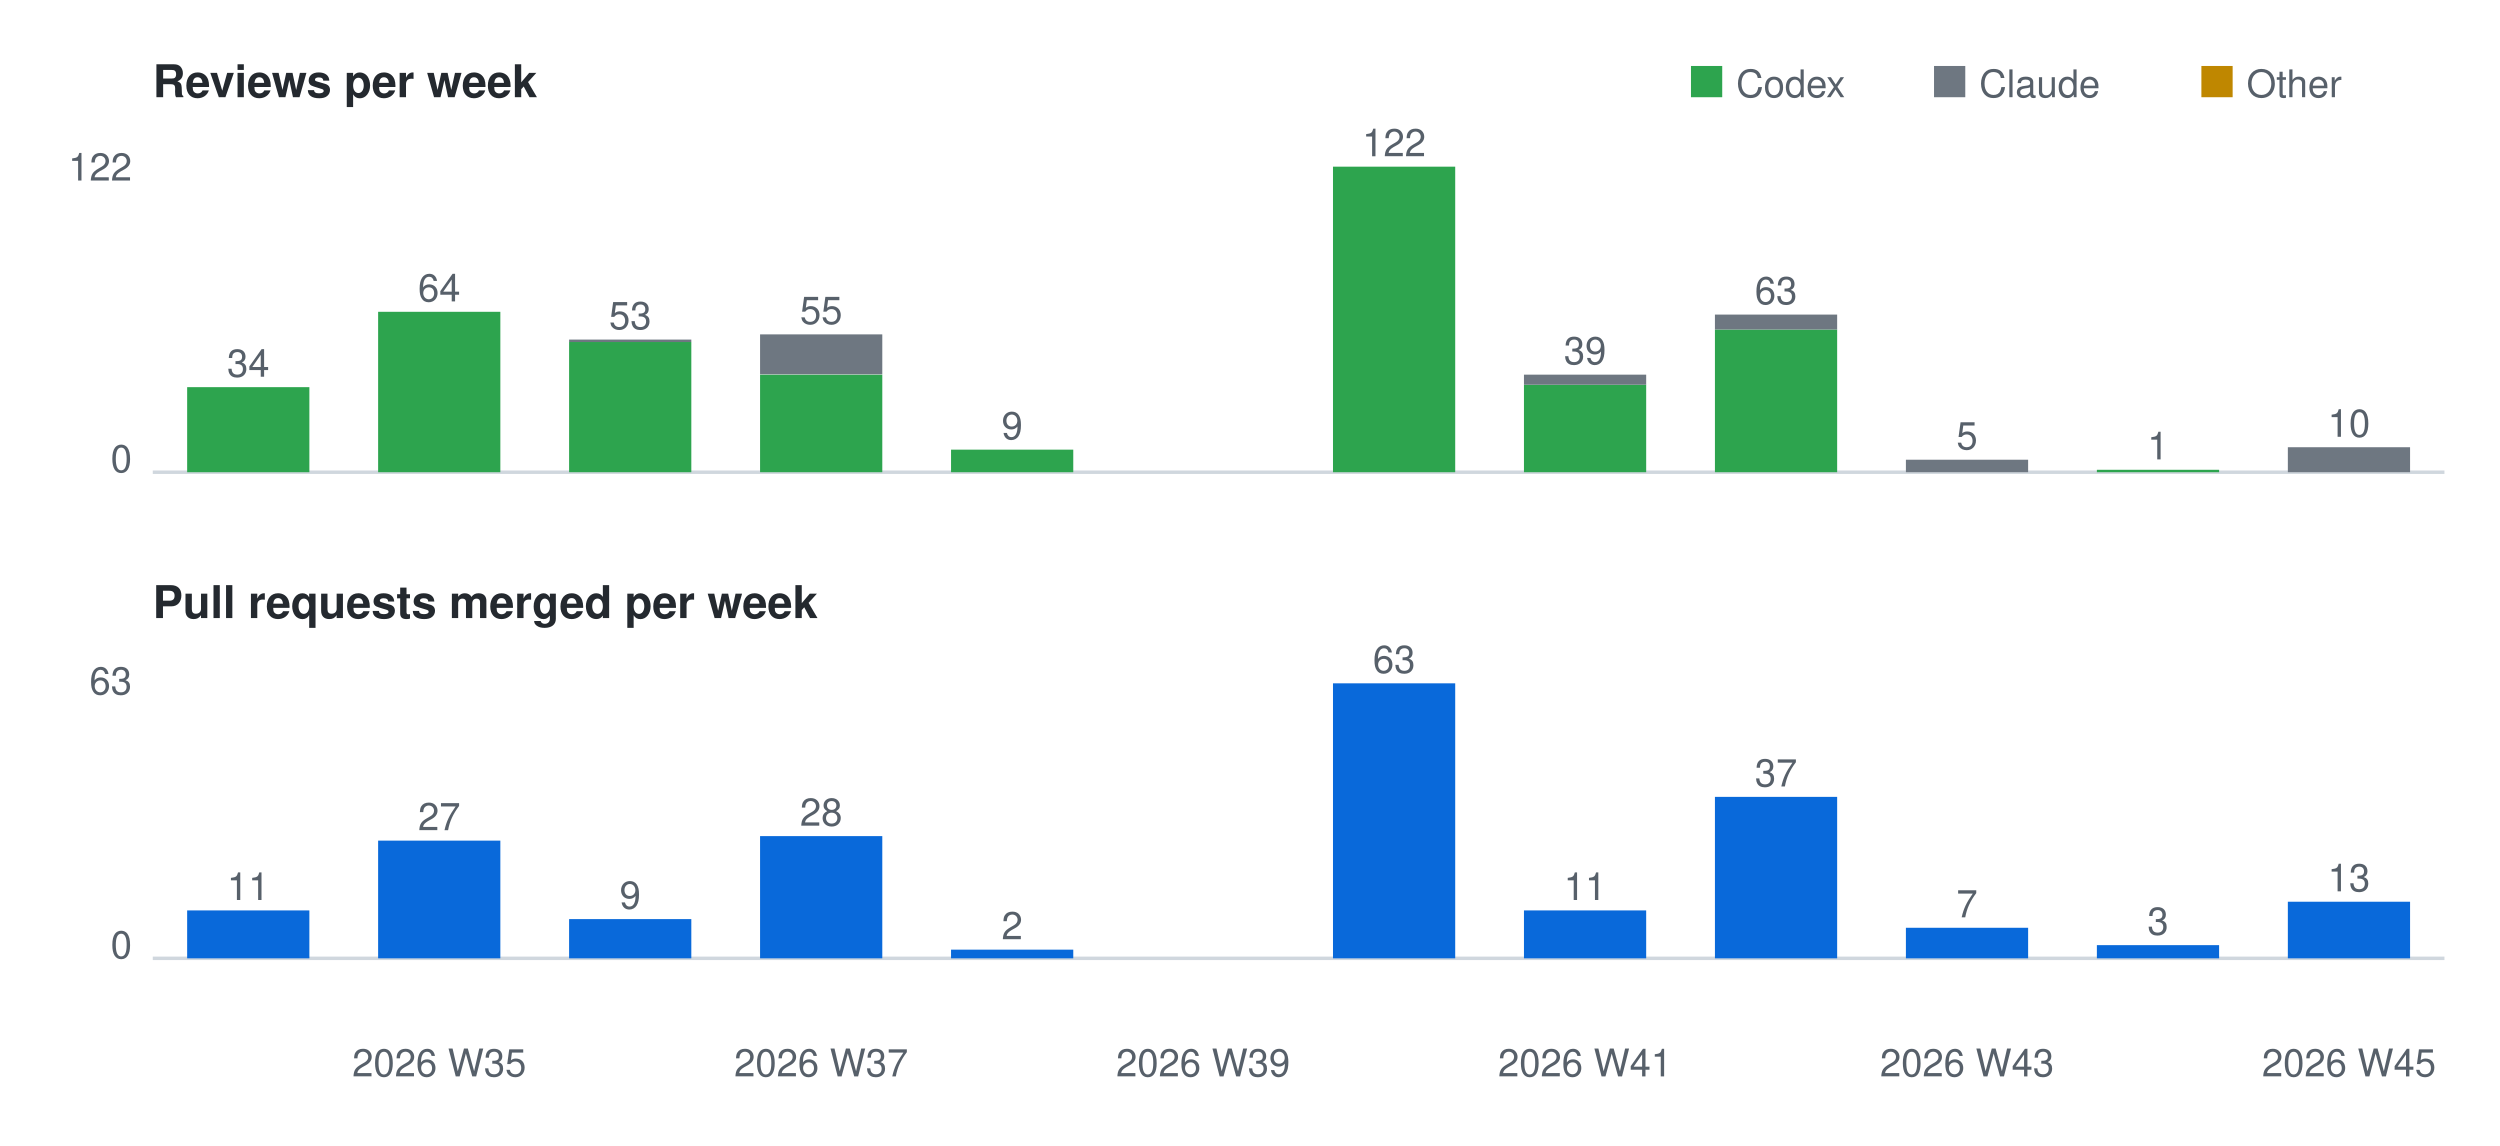
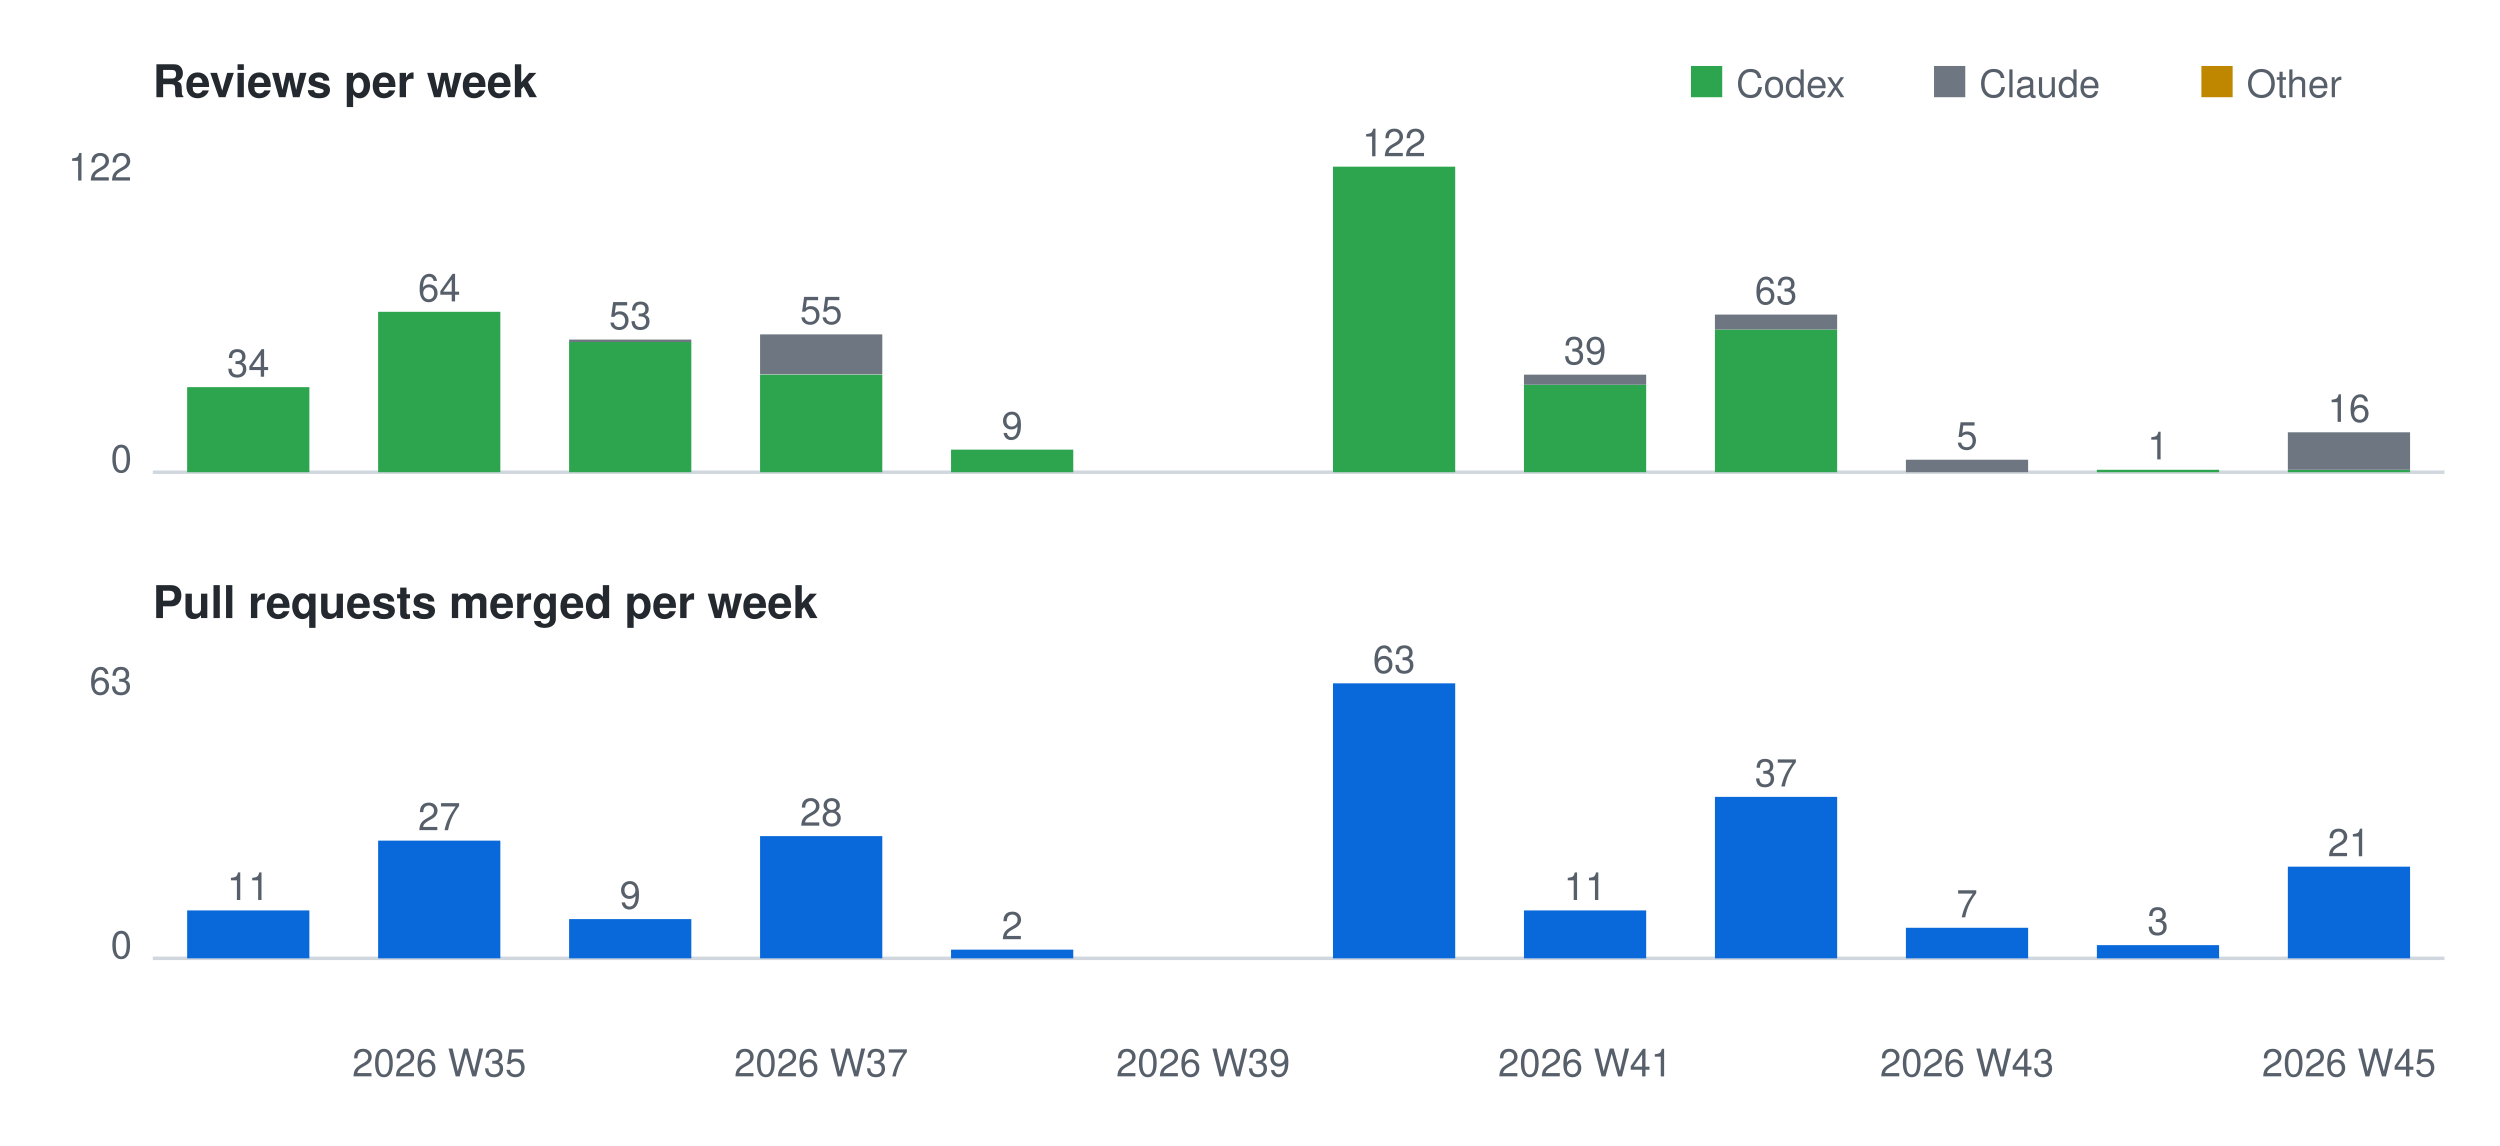
<svg xmlns="http://www.w3.org/2000/svg" width="720" height="330" viewBox="0 0 720 330" role="img" aria-label="Weekly reviews and merged pull requests">
  <style>text{font:11px -apple-system,Segoe UI,Helvetica,Arial,sans-serif;fill:#57606a}.t{font-size:13px;font-weight:600;fill:#24292f}.g{stroke:#d0d7de}.c{fill:#2da44e}.l{fill:#6e7781}.o{fill:#bf8700}.m{fill:#0969da}@media (prefers-color-scheme:dark){text{fill:#8b949e}.t{fill:#e6edf3}.g{stroke:#30363d}.c{fill:#3fb950}.l{fill:#8b949e}.o{fill:#d29922}.m{fill:#58a6ff}}</style>
  <text class="t" x="44" y="28">Reviews per week</text>
  <line class="g" x1="44" y1="136" x2="704" y2="136" />
  <text x="38" y="52" text-anchor="end">122</text>
  <text x="38" y="136" text-anchor="end">0</text>
  <rect class="c" x="53.9" y="111.5" width="35.2" height="24.5" />
  <text x="71.5" y="108.5" text-anchor="middle">34</text>
  <rect class="c" x="108.9" y="89.8" width="35.2" height="46.2" />
  <text x="126.5" y="86.8" text-anchor="middle">64</text>
  <rect class="c" x="163.9" y="98.5" width="35.2" height="37.5" />
  <rect class="l" x="163.9" y="97.8" width="35.2" height="0.7" />
  <text x="181.5" y="94.8" text-anchor="middle">53</text>
  <rect class="c" x="218.9" y="107.9" width="35.2" height="28.1" />
  <rect class="l" x="218.9" y="96.3" width="35.2" height="11.5" />
  <text x="236.5" y="93.3" text-anchor="middle">55</text>
  <rect class="c" x="273.9" y="129.5" width="35.2" height="6.5" />
  <text x="291.5" y="126.5" text-anchor="middle">9</text>
  <rect class="c" x="383.9" y="48.0" width="35.2" height="88.0" />
  <text x="401.5" y="45.0" text-anchor="middle">122</text>
  <rect class="c" x="438.9" y="110.8" width="35.2" height="25.2" />
  <rect class="l" x="438.9" y="107.9" width="35.2" height="2.9" />
  <text x="456.5" y="104.9" text-anchor="middle">39</text>
  <rect class="c" x="493.9" y="94.9" width="35.2" height="41.1" />
  <rect class="l" x="493.9" y="90.6" width="35.2" height="4.3" />
  <text x="511.5" y="87.6" text-anchor="middle">63</text>
  <rect class="l" x="548.9" y="132.4" width="35.2" height="3.6" />
  <text x="566.5" y="129.4" text-anchor="middle">5</text>
  <rect class="c" x="603.9" y="135.3" width="35.2" height="0.7" />
  <text x="621.5" y="132.3" text-anchor="middle">1</text>
-   <rect class="l" x="658.9" y="128.8" width="35.2" height="7.2" />
-   <text x="676.5" y="125.8" text-anchor="middle">10</text>
+   <rect class="c" x="658.9" y="135.3" width="35.2" height="0.7" />
+   <rect class="l" x="658.9" y="124.5" width="35.2" height="10.8" />
+   <text x="676.5" y="121.5" text-anchor="middle">16</text>
  <rect class="o" x="634" y="19" width="9" height="9" />
  <text x="647" y="28">Other</text>
  <rect class="l" x="557" y="19" width="9" height="9" />
  <text x="570" y="28">Claude</text>
  <rect class="c" x="487" y="19" width="9" height="9" />
  <text x="500" y="28">Codex</text>
  <text class="t" x="44" y="178">Pull requests merged per week</text>
  <line class="g" x1="44" y1="276" x2="704" y2="276" />
  <text x="38" y="200" text-anchor="end">63</text>
  <text x="38" y="276" text-anchor="end">0</text>
  <rect class="m" x="53.9" y="262.2" width="35.2" height="13.8" />
  <text x="71.5" y="259.2" text-anchor="middle">11</text>
  <rect class="m" x="108.9" y="242.1" width="35.2" height="33.9" />
  <text x="126.5" y="239.1" text-anchor="middle">27</text>
  <rect class="m" x="163.9" y="264.7" width="35.2" height="11.3" />
  <text x="181.5" y="261.7" text-anchor="middle">9</text>
  <rect class="m" x="218.9" y="240.8" width="35.2" height="35.2" />
  <text x="236.5" y="237.8" text-anchor="middle">28</text>
  <rect class="m" x="273.9" y="273.5" width="35.2" height="2.5" />
  <text x="291.5" y="270.5" text-anchor="middle">2</text>
  <rect class="m" x="383.9" y="196.8" width="35.2" height="79.2" />
  <text x="401.5" y="193.8" text-anchor="middle">63</text>
  <rect class="m" x="438.9" y="262.2" width="35.2" height="13.8" />
  <text x="456.5" y="259.2" text-anchor="middle">11</text>
  <rect class="m" x="493.9" y="229.5" width="35.2" height="46.5" />
  <text x="511.5" y="226.5" text-anchor="middle">37</text>
  <rect class="m" x="548.9" y="267.2" width="35.2" height="8.8" />
  <text x="566.5" y="264.2" text-anchor="middle">7</text>
  <rect class="m" x="603.9" y="272.2" width="35.2" height="3.8" />
  <text x="621.5" y="269.2" text-anchor="middle">3</text>
-   <rect class="m" x="658.9" y="259.7" width="35.2" height="16.3" />
-   <text x="676.5" y="256.7" text-anchor="middle">13</text>
+   <rect class="m" x="658.9" y="249.6" width="35.2" height="26.4" />
+   <text x="676.5" y="246.6" text-anchor="middle">21</text>
  <text x="126.5" y="310" text-anchor="middle">2026 W35</text>
  <text x="236.5" y="310" text-anchor="middle">2026 W37</text>
  <text x="346.5" y="310" text-anchor="middle">2026 W39</text>
  <text x="456.5" y="310" text-anchor="middle">2026 W41</text>
  <text x="566.5" y="310" text-anchor="middle">2026 W43</text>
  <text x="676.5" y="310" text-anchor="middle">2026 W45</text>
</svg>
